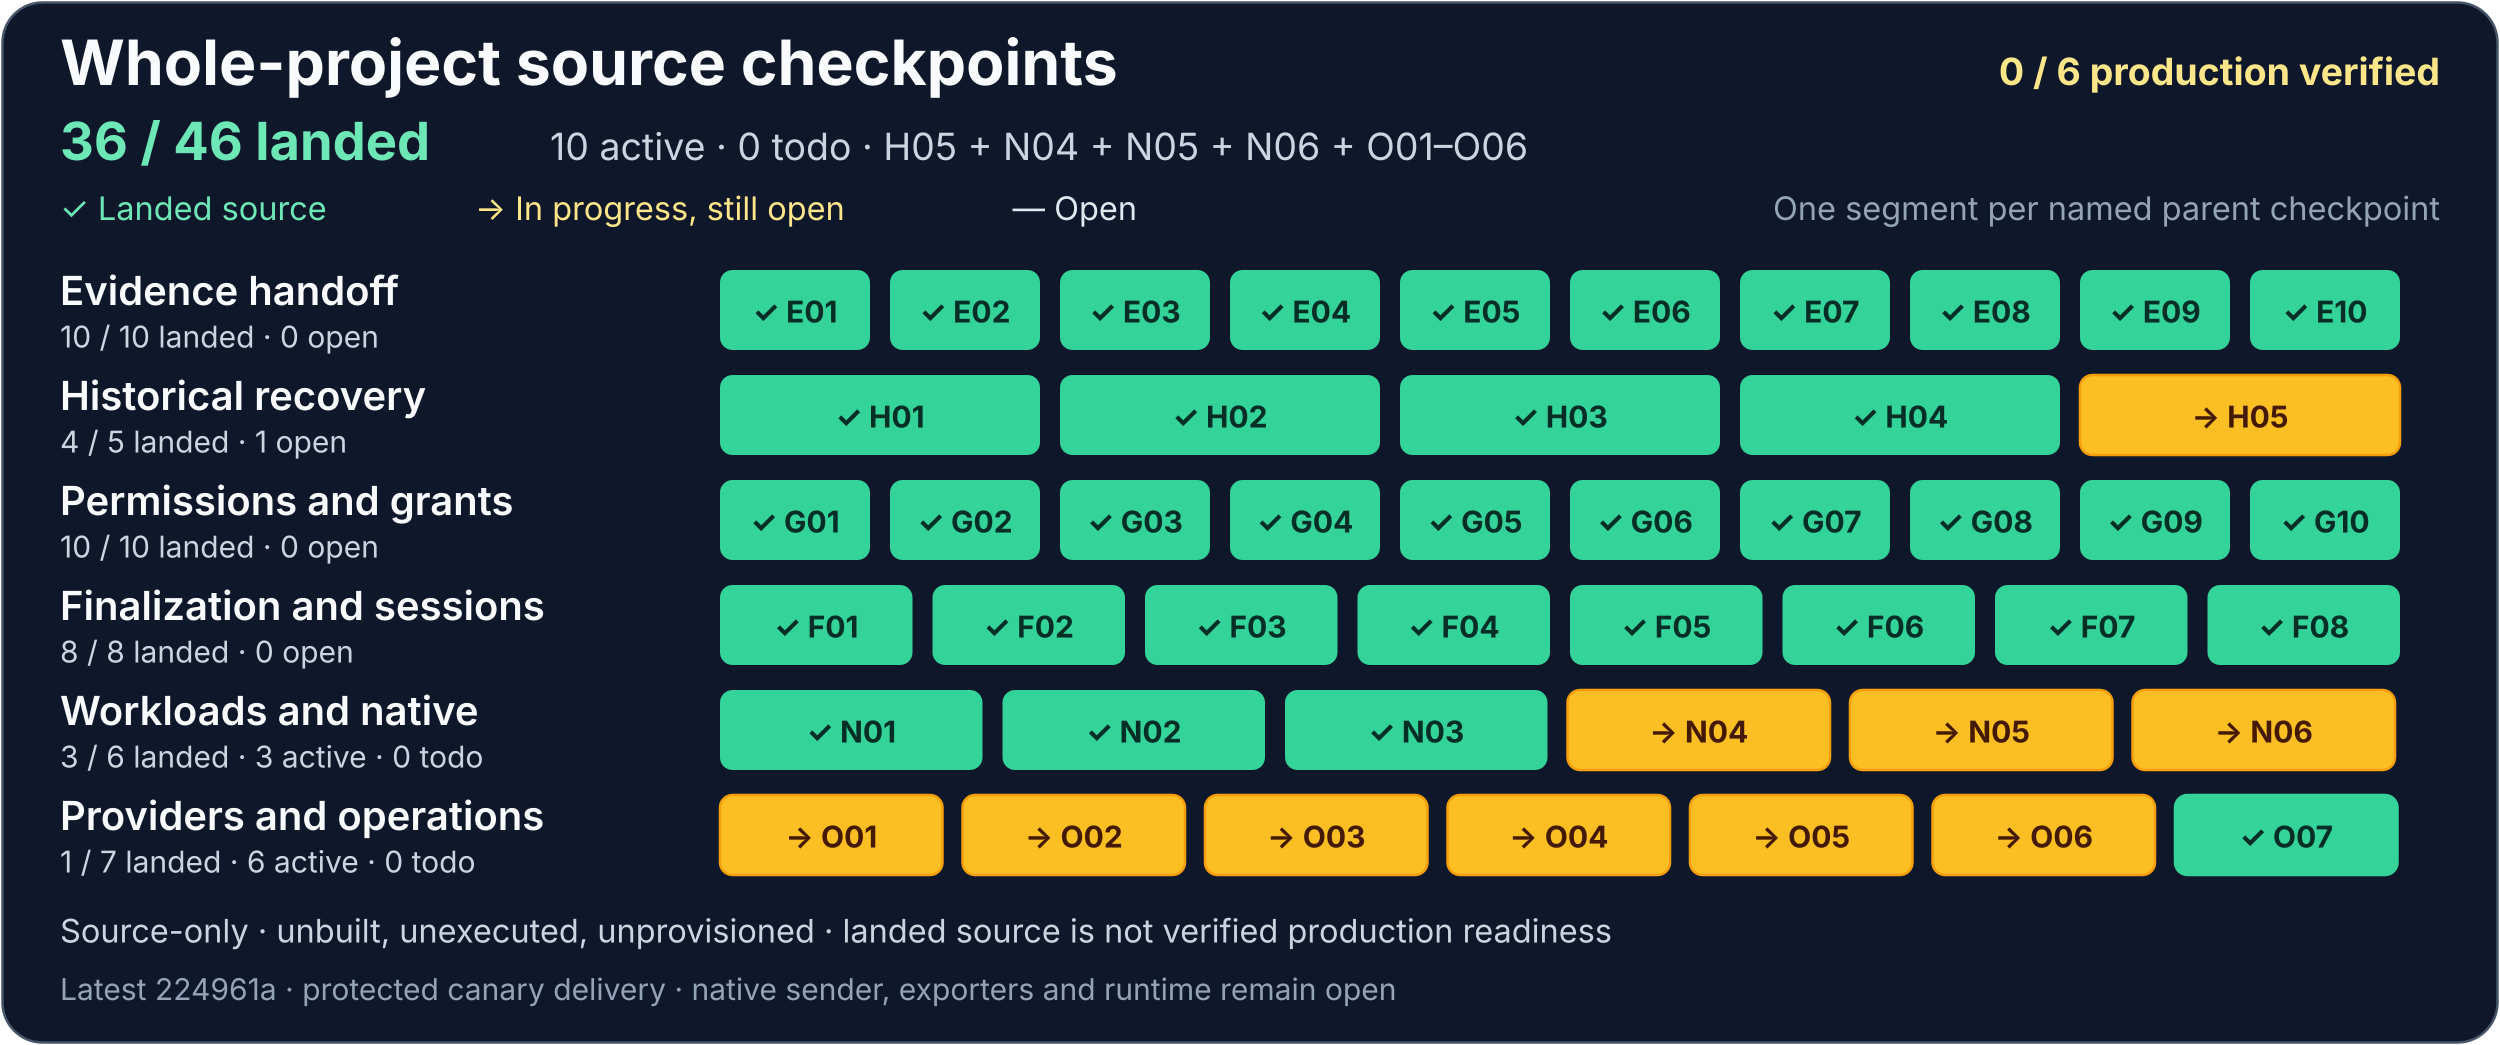
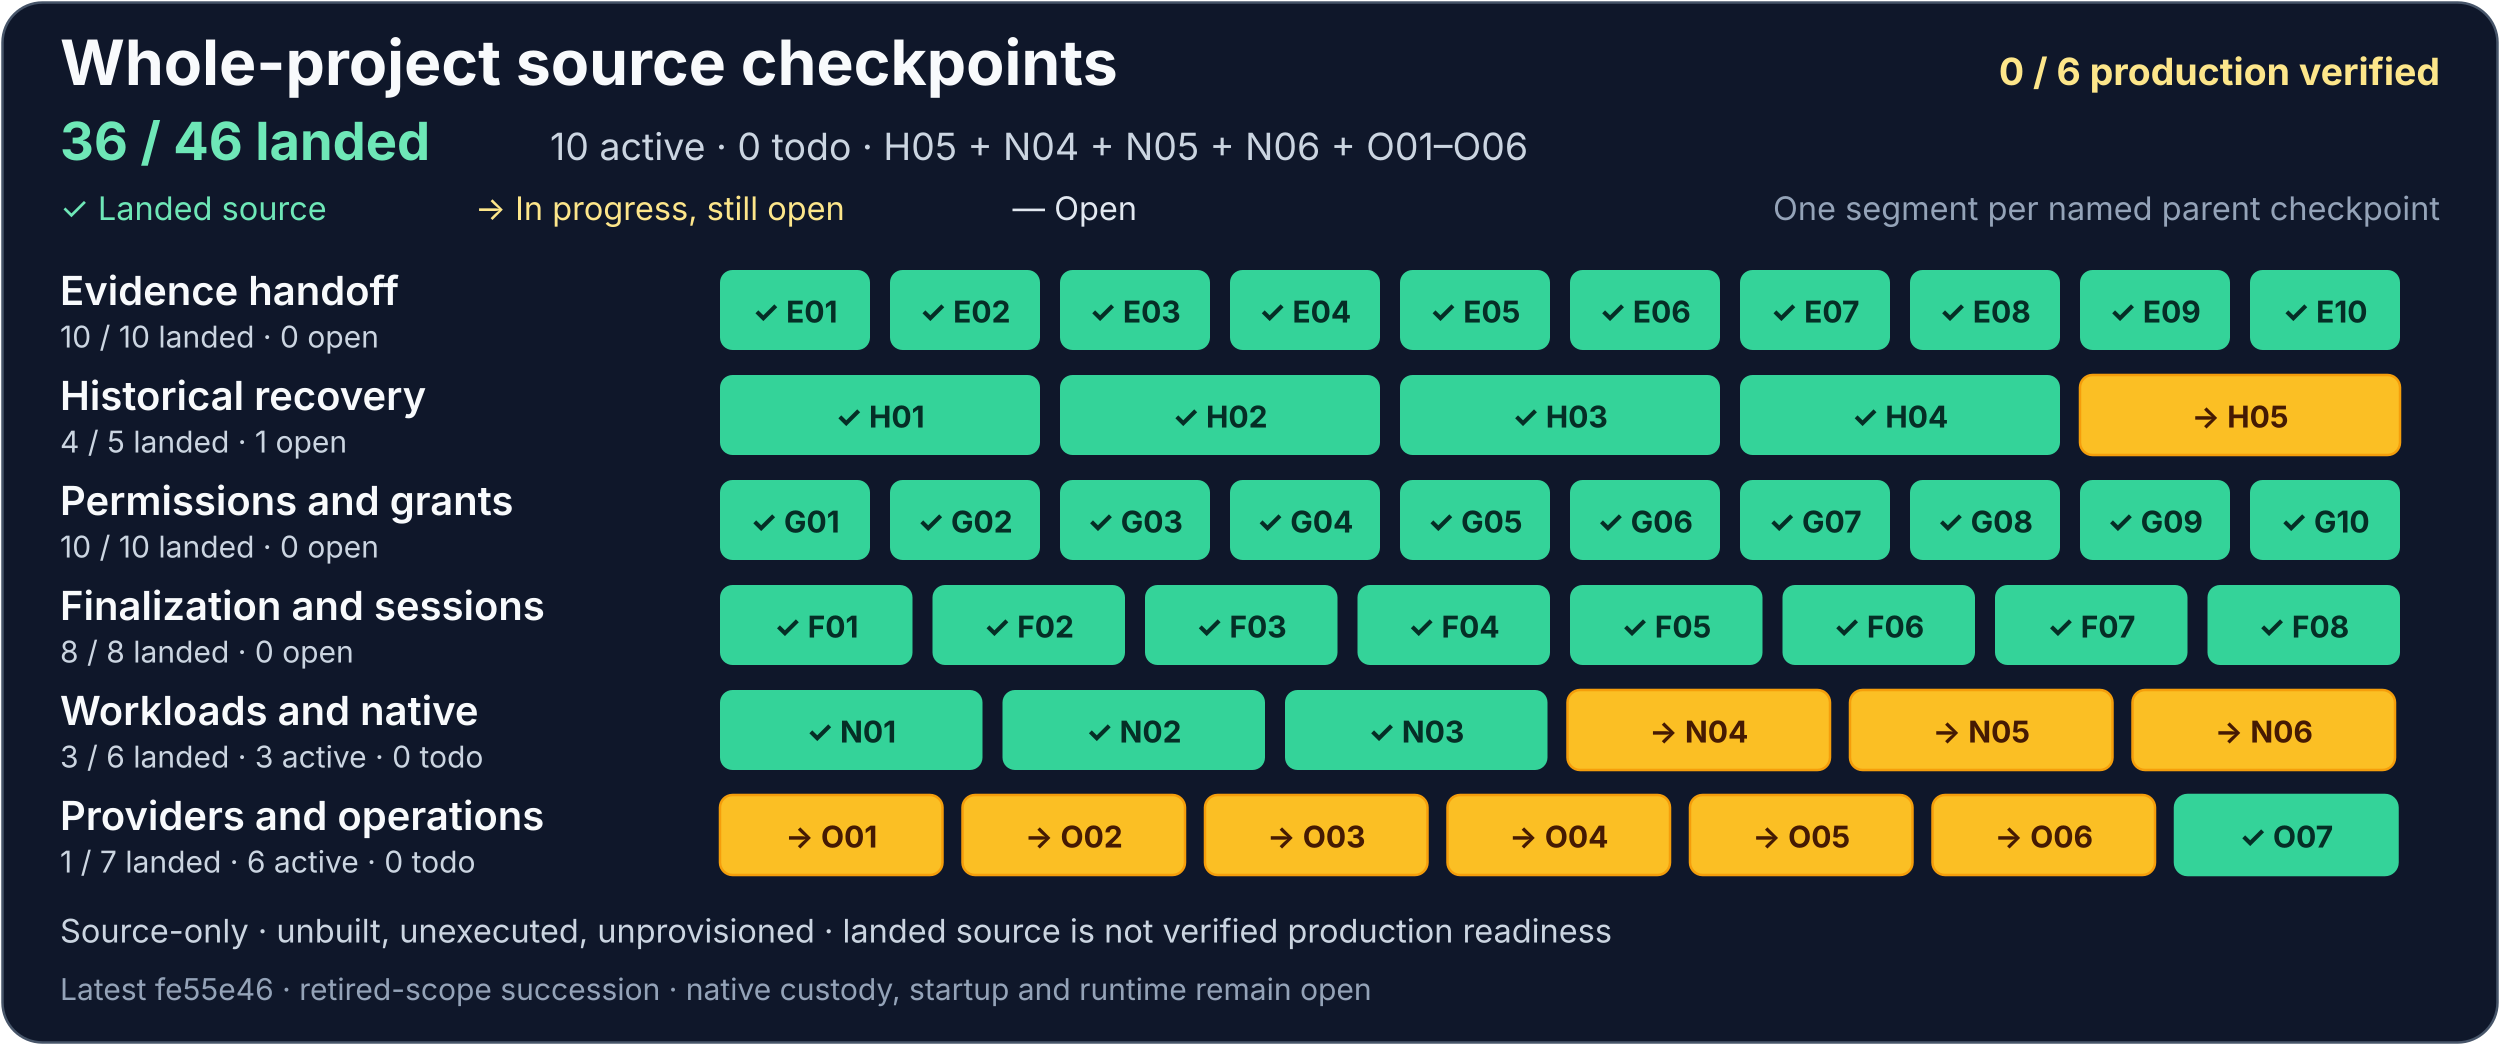
<svg xmlns="http://www.w3.org/2000/svg" width="1000" height="418" viewBox="0 0 1000 418" role="img" aria-labelledby="project-title project-description">
  <rect x="1" y="1" width="998" height="416" rx="16" fill="#0f172a" stroke="#475569" />
  <g font-family="system-ui, -apple-system, Segoe UI, sans-serif">
    <text x="24" y="34" fill="#f8fafc" font-size="25" font-weight="700">Whole-project source checkpoints</text>
    <text x="976" y="34" text-anchor="end" fill="#fde68a" font-size="15" font-weight="700">0 / 6 production verified</text>
    <text x="24" y="64" fill="#6ee7b7" font-size="21" font-weight="700">36 / 46 landed</text>
    <text x="220" y="64" fill="#cbd5e1" font-size="15">10 active · 0 todo · H05 + N04 + N05 + N06 + O01–O06</text>
    <text x="24" y="88" fill="#6ee7b7" font-size="13">✓ Landed source</text>
    <text x="190" y="88" fill="#fde68a" font-size="13">→ In progress, still open</text>
    <text x="405" y="88" fill="#e2e8f0" font-size="13">— Open</text>
    <text x="976" y="88" text-anchor="end" fill="#94a3b8" font-size="13">One segment per named parent checkpoint</text>
    <g aria-label="Evidence handoff: 10 of 10 landed, zero open">
      <text x="24" y="122" fill="#f8fafc" font-size="16" font-weight="600">Evidence handoff</text>
      <text x="24" y="139" fill="#cbd5e1" font-size="12">10 / 10 landed · 0 open</text>
      <g fill="#34d399">
        <rect x="288" y="108" width="60" height="32" rx="5" />
        <rect x="356" y="108" width="60" height="32" rx="5" />
        <rect x="424" y="108" width="60" height="32" rx="5" />
        <rect x="492" y="108" width="60" height="32" rx="5" />
        <rect x="560" y="108" width="60" height="32" rx="5" />
        <rect x="628" y="108" width="60" height="32" rx="5" />
        <rect x="696" y="108" width="60" height="32" rx="5" />
        <rect x="764" y="108" width="60" height="32" rx="5" />
        <rect x="832" y="108" width="60" height="32" rx="5" />
        <rect x="900" y="108" width="60" height="32" rx="5" />
      </g>
      <g fill="#052e26" font-size="12" font-weight="700" text-anchor="middle">
        <text x="318" y="129">✓ E01</text>
        <text x="386" y="129">✓ E02</text>
        <text x="454" y="129">✓ E03</text>
        <text x="522" y="129">✓ E04</text>
        <text x="590" y="129">✓ E05</text>
        <text x="658" y="129">✓ E06</text>
        <text x="726" y="129">✓ E07</text>
        <text x="794" y="129">✓ E08</text>
        <text x="862" y="129">✓ E09</text>
        <text x="930" y="129">✓ E10</text>
      </g>
    </g>
    <g aria-label="Historical recovery: 4 of 5 landed, one open">
      <text x="24" y="164" fill="#f8fafc" font-size="16" font-weight="600">Historical recovery</text>
      <text x="24" y="181" fill="#cbd5e1" font-size="12">4 / 5 landed · 1 open</text>
      <g fill="#34d399">
        <rect x="288" y="150" width="128" height="32" rx="5" />
        <rect x="424" y="150" width="128" height="32" rx="5" />
        <rect x="560" y="150" width="128" height="32" rx="5" />
        <rect x="696" y="150" width="128" height="32" rx="5" />
      </g>
      <a href="https://github.com/AndrewMohawk/serverware/commit/8af9c50398304ee69f9c3af85b1f4a52e4f2f6c0">
        <rect x="832" y="150" width="128" height="32" rx="5" fill="#fbbf24" stroke="#f59e0b" />
      </a>
      <g fill="#052e26" font-size="12" font-weight="700" text-anchor="middle">
        <text x="352" y="171">✓ H01</text>
        <text x="488" y="171">✓ H02</text>
        <text x="624" y="171">✓ H03</text>
        <text x="760" y="171">✓ H04</text>
        <text x="896" y="171" fill="#451a03">→ H05</text>
      </g>
    </g>
    <g aria-label="Permissions and grants: 10 of 10 landed, zero open">
      <text x="24" y="206" fill="#f8fafc" font-size="16" font-weight="600">Permissions and grants</text>
      <text x="24" y="223" fill="#cbd5e1" font-size="12">10 / 10 landed · 0 open</text>
      <g fill="#34d399">
        <rect x="288" y="192" width="60" height="32" rx="5" />
        <rect x="356" y="192" width="60" height="32" rx="5" />
        <rect x="424" y="192" width="60" height="32" rx="5" />
        <rect x="492" y="192" width="60" height="32" rx="5" />
        <rect x="560" y="192" width="60" height="32" rx="5" />
        <rect x="628" y="192" width="60" height="32" rx="5" />
        <rect x="696" y="192" width="60" height="32" rx="5" />
        <rect x="764" y="192" width="60" height="32" rx="5" />
        <rect x="832" y="192" width="60" height="32" rx="5" />
        <rect x="900" y="192" width="60" height="32" rx="5" />
      </g>
      <g fill="#052e26" font-size="12" font-weight="700" text-anchor="middle">
        <text x="318" y="213">✓ G01</text>
        <text x="386" y="213">✓ G02</text>
        <text x="454" y="213">✓ G03</text>
        <text x="522" y="213">✓ G04</text>
        <text x="590" y="213">✓ G05</text>
        <text x="658" y="213">✓ G06</text>
        <text x="726" y="213">✓ G07</text>
        <text x="794" y="213">✓ G08</text>
        <text x="862" y="213">✓ G09</text>
        <text x="930" y="213">✓ G10</text>
      </g>
    </g>
    <g aria-label="Finalization and sessions: 8 of 8 landed, zero open">
      <text x="24" y="248" fill="#f8fafc" font-size="16" font-weight="600">Finalization and sessions</text>
      <text x="24" y="265" fill="#cbd5e1" font-size="12">8 / 8 landed · 0 open</text>
      <g fill="#34d399">
        <rect x="288" y="234" width="77" height="32" rx="5" />
        <rect x="373" y="234" width="77" height="32" rx="5" />
        <rect x="458" y="234" width="77" height="32" rx="5" />
        <rect x="543" y="234" width="77" height="32" rx="5" />
        <rect x="628" y="234" width="77" height="32" rx="5" />
        <rect x="713" y="234" width="77" height="32" rx="5" />
        <rect x="798" y="234" width="77" height="32" rx="5" />
      </g>
      <rect x="883" y="234" width="77" height="32" rx="5" fill="#34d399" />
      <g fill="#052e26" font-size="12" font-weight="700" text-anchor="middle">
        <text x="326.5" y="255">✓ F01</text>
        <text x="411.5" y="255">✓ F02</text>
        <text x="496.5" y="255">✓ F03</text>
        <text x="581.5" y="255">✓ F04</text>
        <text x="666.5" y="255">✓ F05</text>
        <text x="751.5" y="255">✓ F06</text>
        <text x="836.5" y="255">✓ F07</text>
        <text x="921.5" y="255">✓ F08</text>
      </g>
    </g>
    <g aria-label="Workloads and native: 3 of 6 landed, three active and zero todo">
      <text x="24" y="290" fill="#f8fafc" font-size="16" font-weight="600">Workloads and native</text>
      <text x="24" y="307" fill="#cbd5e1" font-size="12">3 / 6 landed · 3 active · 0 todo</text>
      <g fill="#34d399">
        <rect x="288" y="276" width="105" height="32" rx="5" />
        <rect x="401" y="276" width="105" height="32" rx="5" />
        <rect x="514" y="276" width="105" height="32" rx="5" />
      </g>
      <g fill="#334155" stroke="#94a3b8">
        <a href="https://github.com/AndrewMohawk/serverware/commit/e1dc72bdaadca4bbbfcf83108d63305b61ec2f88">
          <rect x="627" y="276" width="105" height="32" rx="5" fill="#fbbf24" stroke="#f59e0b" />
        </a>
        <a href="https://github.com/AndrewMohawk/serverware/commit/224961a4ece919678d71292fa2bc159de83d7afe">
          <rect x="740" y="276" width="105" height="32" rx="5" fill="#fbbf24" stroke="#f59e0b" />
        </a>
        <a href="https://github.com/AndrewMohawk/serverware/commit/84b079d4c0ed31e3c50e5d42084d3fc552c15f65">
          <rect x="853" y="276" width="105" height="32" rx="5" fill="#fbbf24" stroke="#f59e0b" />
        </a>
      </g>
      <g font-size="12" font-weight="700" text-anchor="middle">
        <text x="340.5" y="297" fill="#052e26">✓ N01</text>
        <text x="453.5" y="297" fill="#052e26">✓ N02</text>
        <text x="566.5" y="297" fill="#052e26">✓ N03</text>
        <text x="679.5" y="297" fill="#451a03">→ N04</text>
        <text x="792.5" y="297" fill="#451a03">→ N05</text>
        <text x="905.5" y="297" fill="#451a03">→ N06</text>
      </g>
    </g>
    <g aria-label="Providers and operations: one of 7 landed, six active and zero todo">
      <text x="24" y="332" fill="#f8fafc" font-size="16" font-weight="600">Providers and operations</text>
      <text x="24" y="349" fill="#cbd5e1" font-size="12">1 / 7 landed · 6 active · 0 todo</text>
      <g fill="#334155" stroke="#94a3b8">
-         <a href="https://github.com/AndrewMohawk/serverware/commit/4042ce263238ca962ed03fbd30eb4f8143f53bc8">
+         <a href="https://github.com/AndrewMohawk/serverware/commit/fe55e466668cdaadf2066b6aebeb75a9cb8e8f31">
          <rect x="288" y="318" width="89" height="32" rx="5" fill="#fbbf24" stroke="#f59e0b" />
        </a>
-         <a href="https://github.com/AndrewMohawk/serverware/commit/4042ce263238ca962ed03fbd30eb4f8143f53bc8">
+         <a href="https://github.com/AndrewMohawk/serverware/commit/fe55e466668cdaadf2066b6aebeb75a9cb8e8f31">
          <rect x="385" y="318" width="89" height="32" rx="5" fill="#fbbf24" stroke="#f59e0b" />
        </a>
        <a href="https://github.com/AndrewMohawk/serverware/commit/af90afda7cfdfaeaaae26d8e72b33738b6fba039">
          <rect x="482" y="318" width="89" height="32" rx="5" fill="#fbbf24" stroke="#f59e0b" />
        </a>
        <a href="https://github.com/AndrewMohawk/serverware/commit/204eee52ad2fe143caab3077e3ff07a6cd976b8a">
          <rect x="579" y="318" width="89" height="32" rx="5" fill="#fbbf24" stroke="#f59e0b" />
        </a>
        <a href="https://github.com/AndrewMohawk/serverware/commit/c8ba544c58f5a768ef799179008ffabd38685a46">
          <rect x="676" y="318" width="89" height="32" rx="5" fill="#fbbf24" stroke="#f59e0b" />
        </a>
        <a href="https://github.com/AndrewMohawk/serverware/commit/2ae9505c40c2af88bb7b376c7b47d79fa98d20e8">
          <rect x="773" y="318" width="89" height="32" rx="5" fill="#fbbf24" stroke="#f59e0b" />
        </a>
        <a href="https://github.com/AndrewMohawk/serverware/commit/7cd671059560973739792fe0d2b308b0e6fd6c66">
          <rect x="870" y="318" width="89" height="32" rx="5" fill="#34d399" stroke="#34d399" />
        </a>
      </g>
      <g fill="#e2e8f0" font-size="12" font-weight="700" text-anchor="middle">
        <text x="332.5" y="339" fill="#451a03">→ O01</text>
        <text x="429.5" y="339" fill="#451a03">→ O02</text>
        <text x="526.5" y="339" fill="#451a03">→ O03</text>
        <text x="623.5" y="339" fill="#451a03">→ O04</text>
        <text x="720.5" y="339" fill="#451a03">→ O05</text>
        <text x="817.5" y="339" fill="#451a03">→ O06</text>
        <text x="914.5" y="339" fill="#052e26">✓ O07</text>
      </g>
    </g>
    <text x="24" y="377" fill="#cbd5e1" font-size="13">Source-only · unbuilt, unexecuted, unprovisioned · landed source is not verified production readiness</text>
-     <text x="24" y="400" fill="#94a3b8" font-size="12">Latest 224961a · protected canary delivery · native sender, exporters and runtime remain open</text>
+     <text x="24" y="400" fill="#94a3b8" font-size="12">Latest fe55e46 · retired-scope succession · native custody, startup and runtime remain open</text>
  </g>
</svg>
